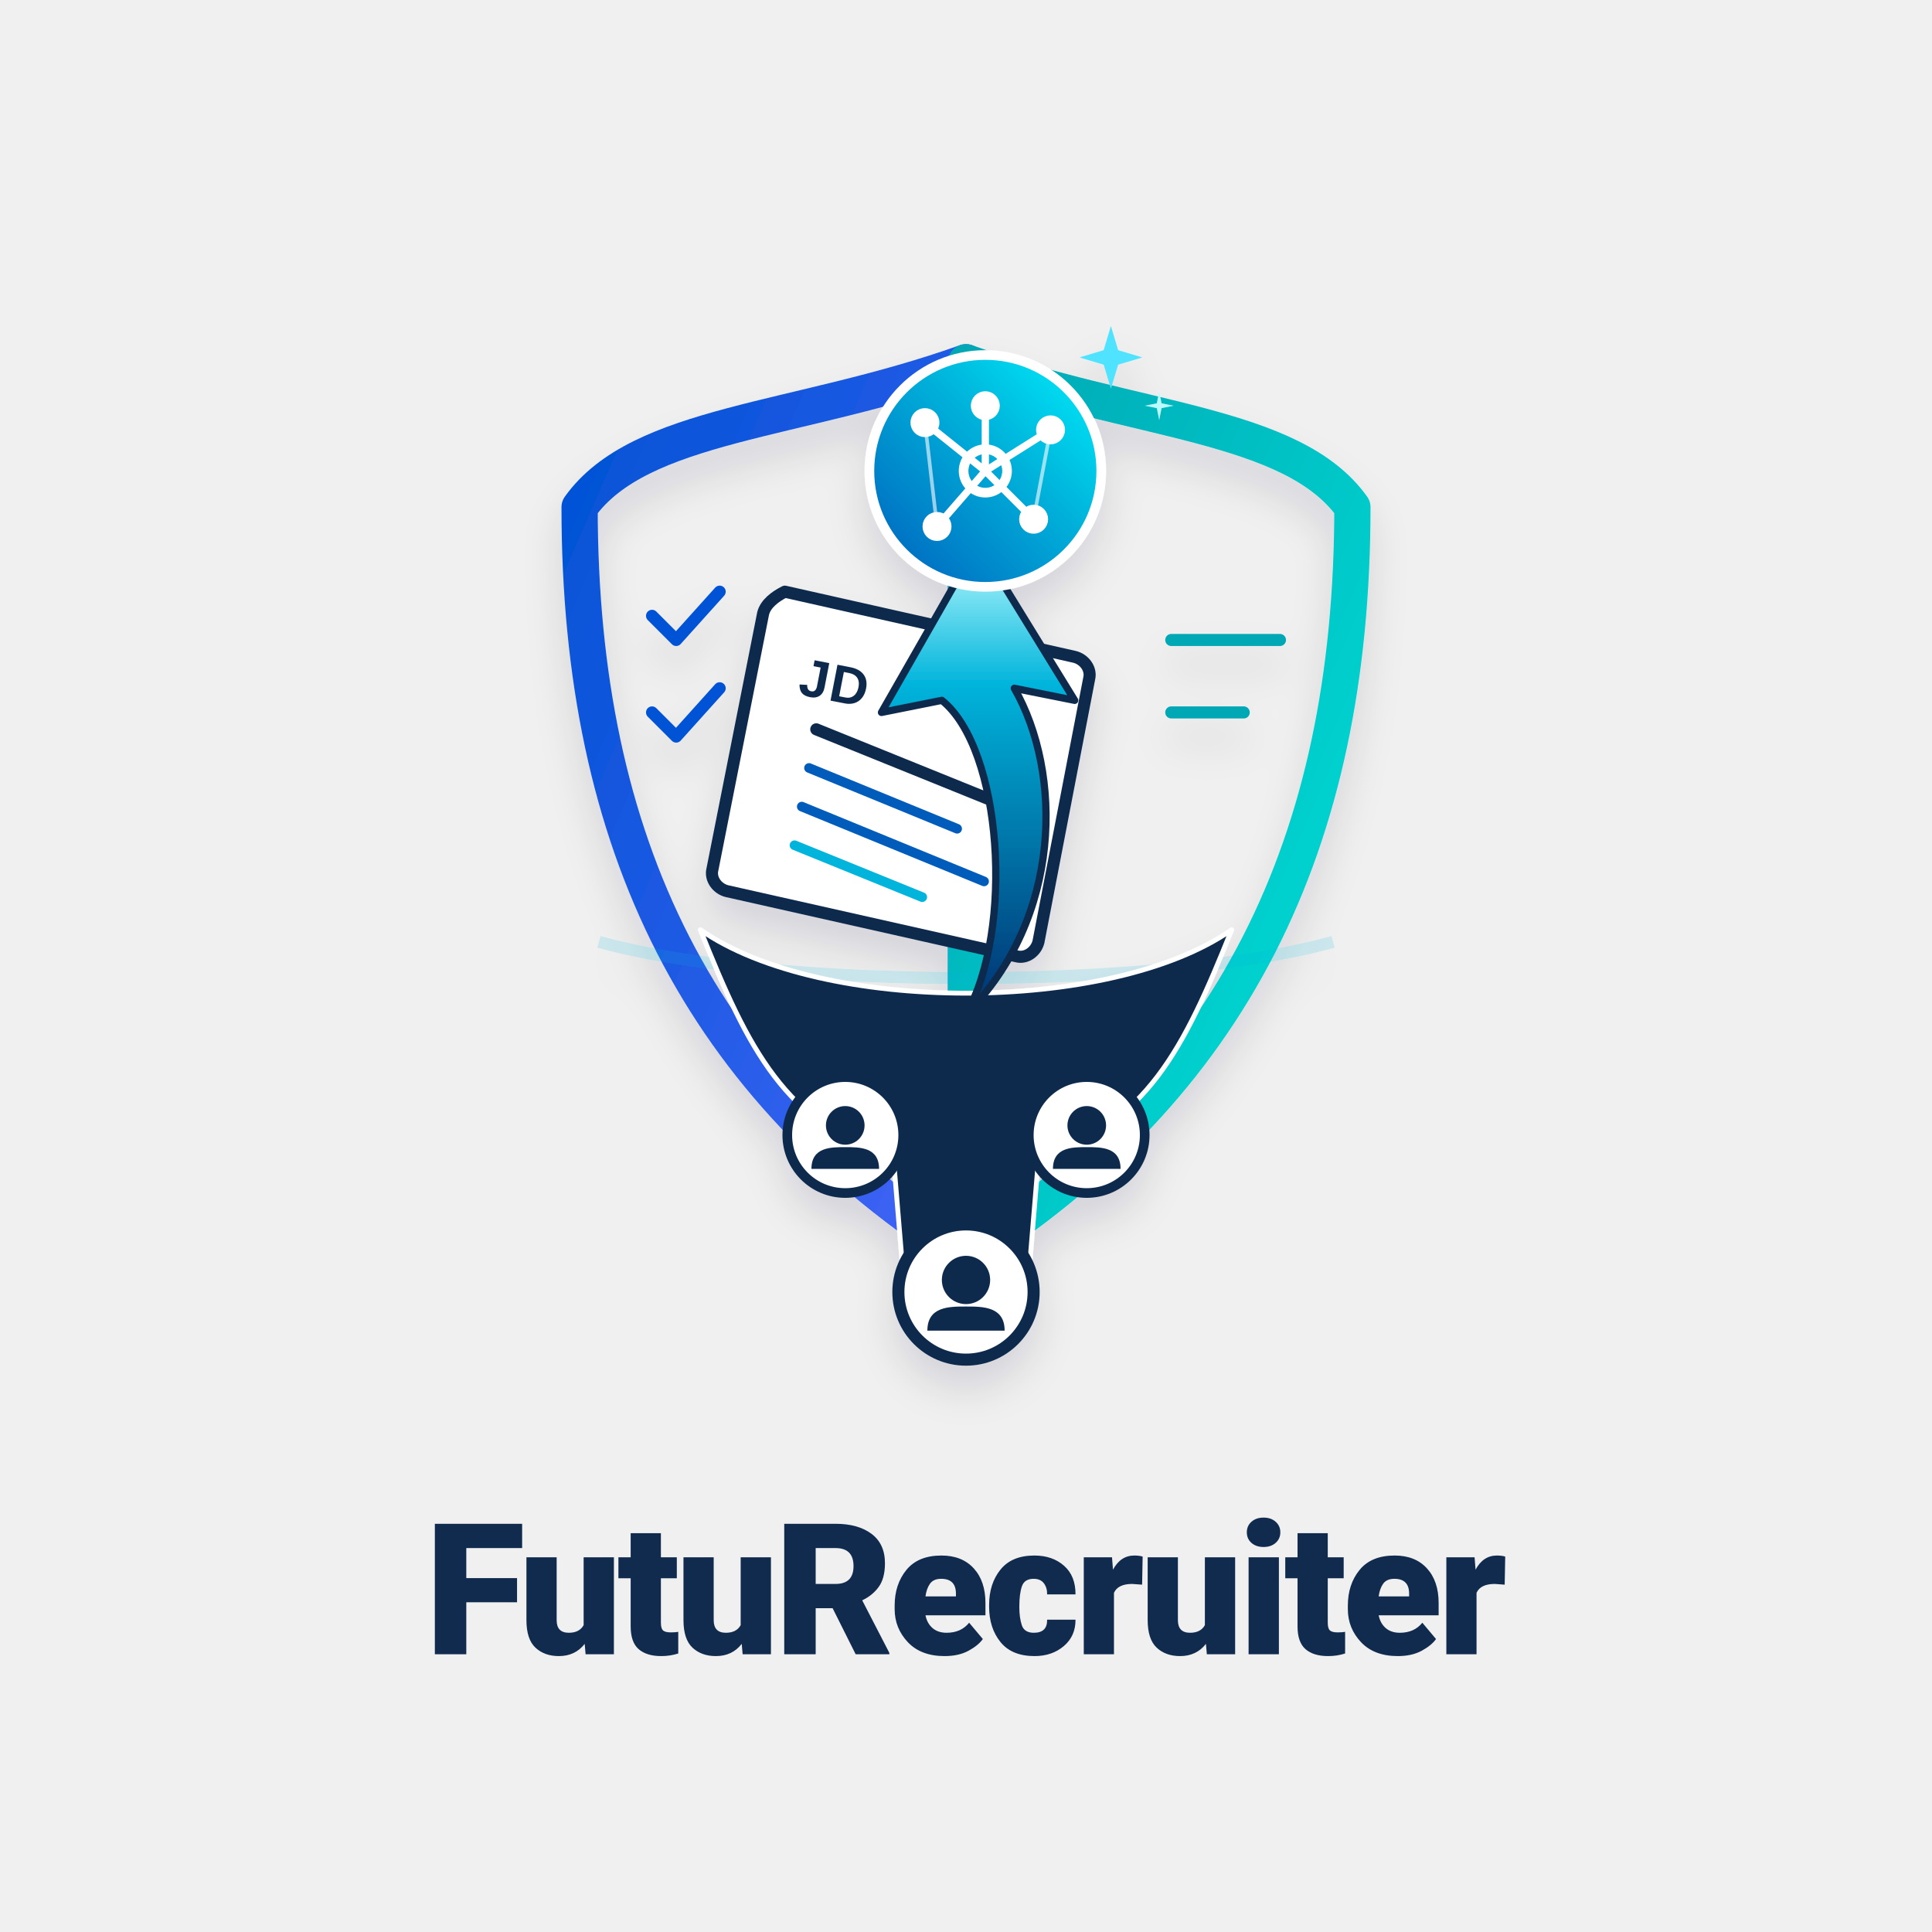
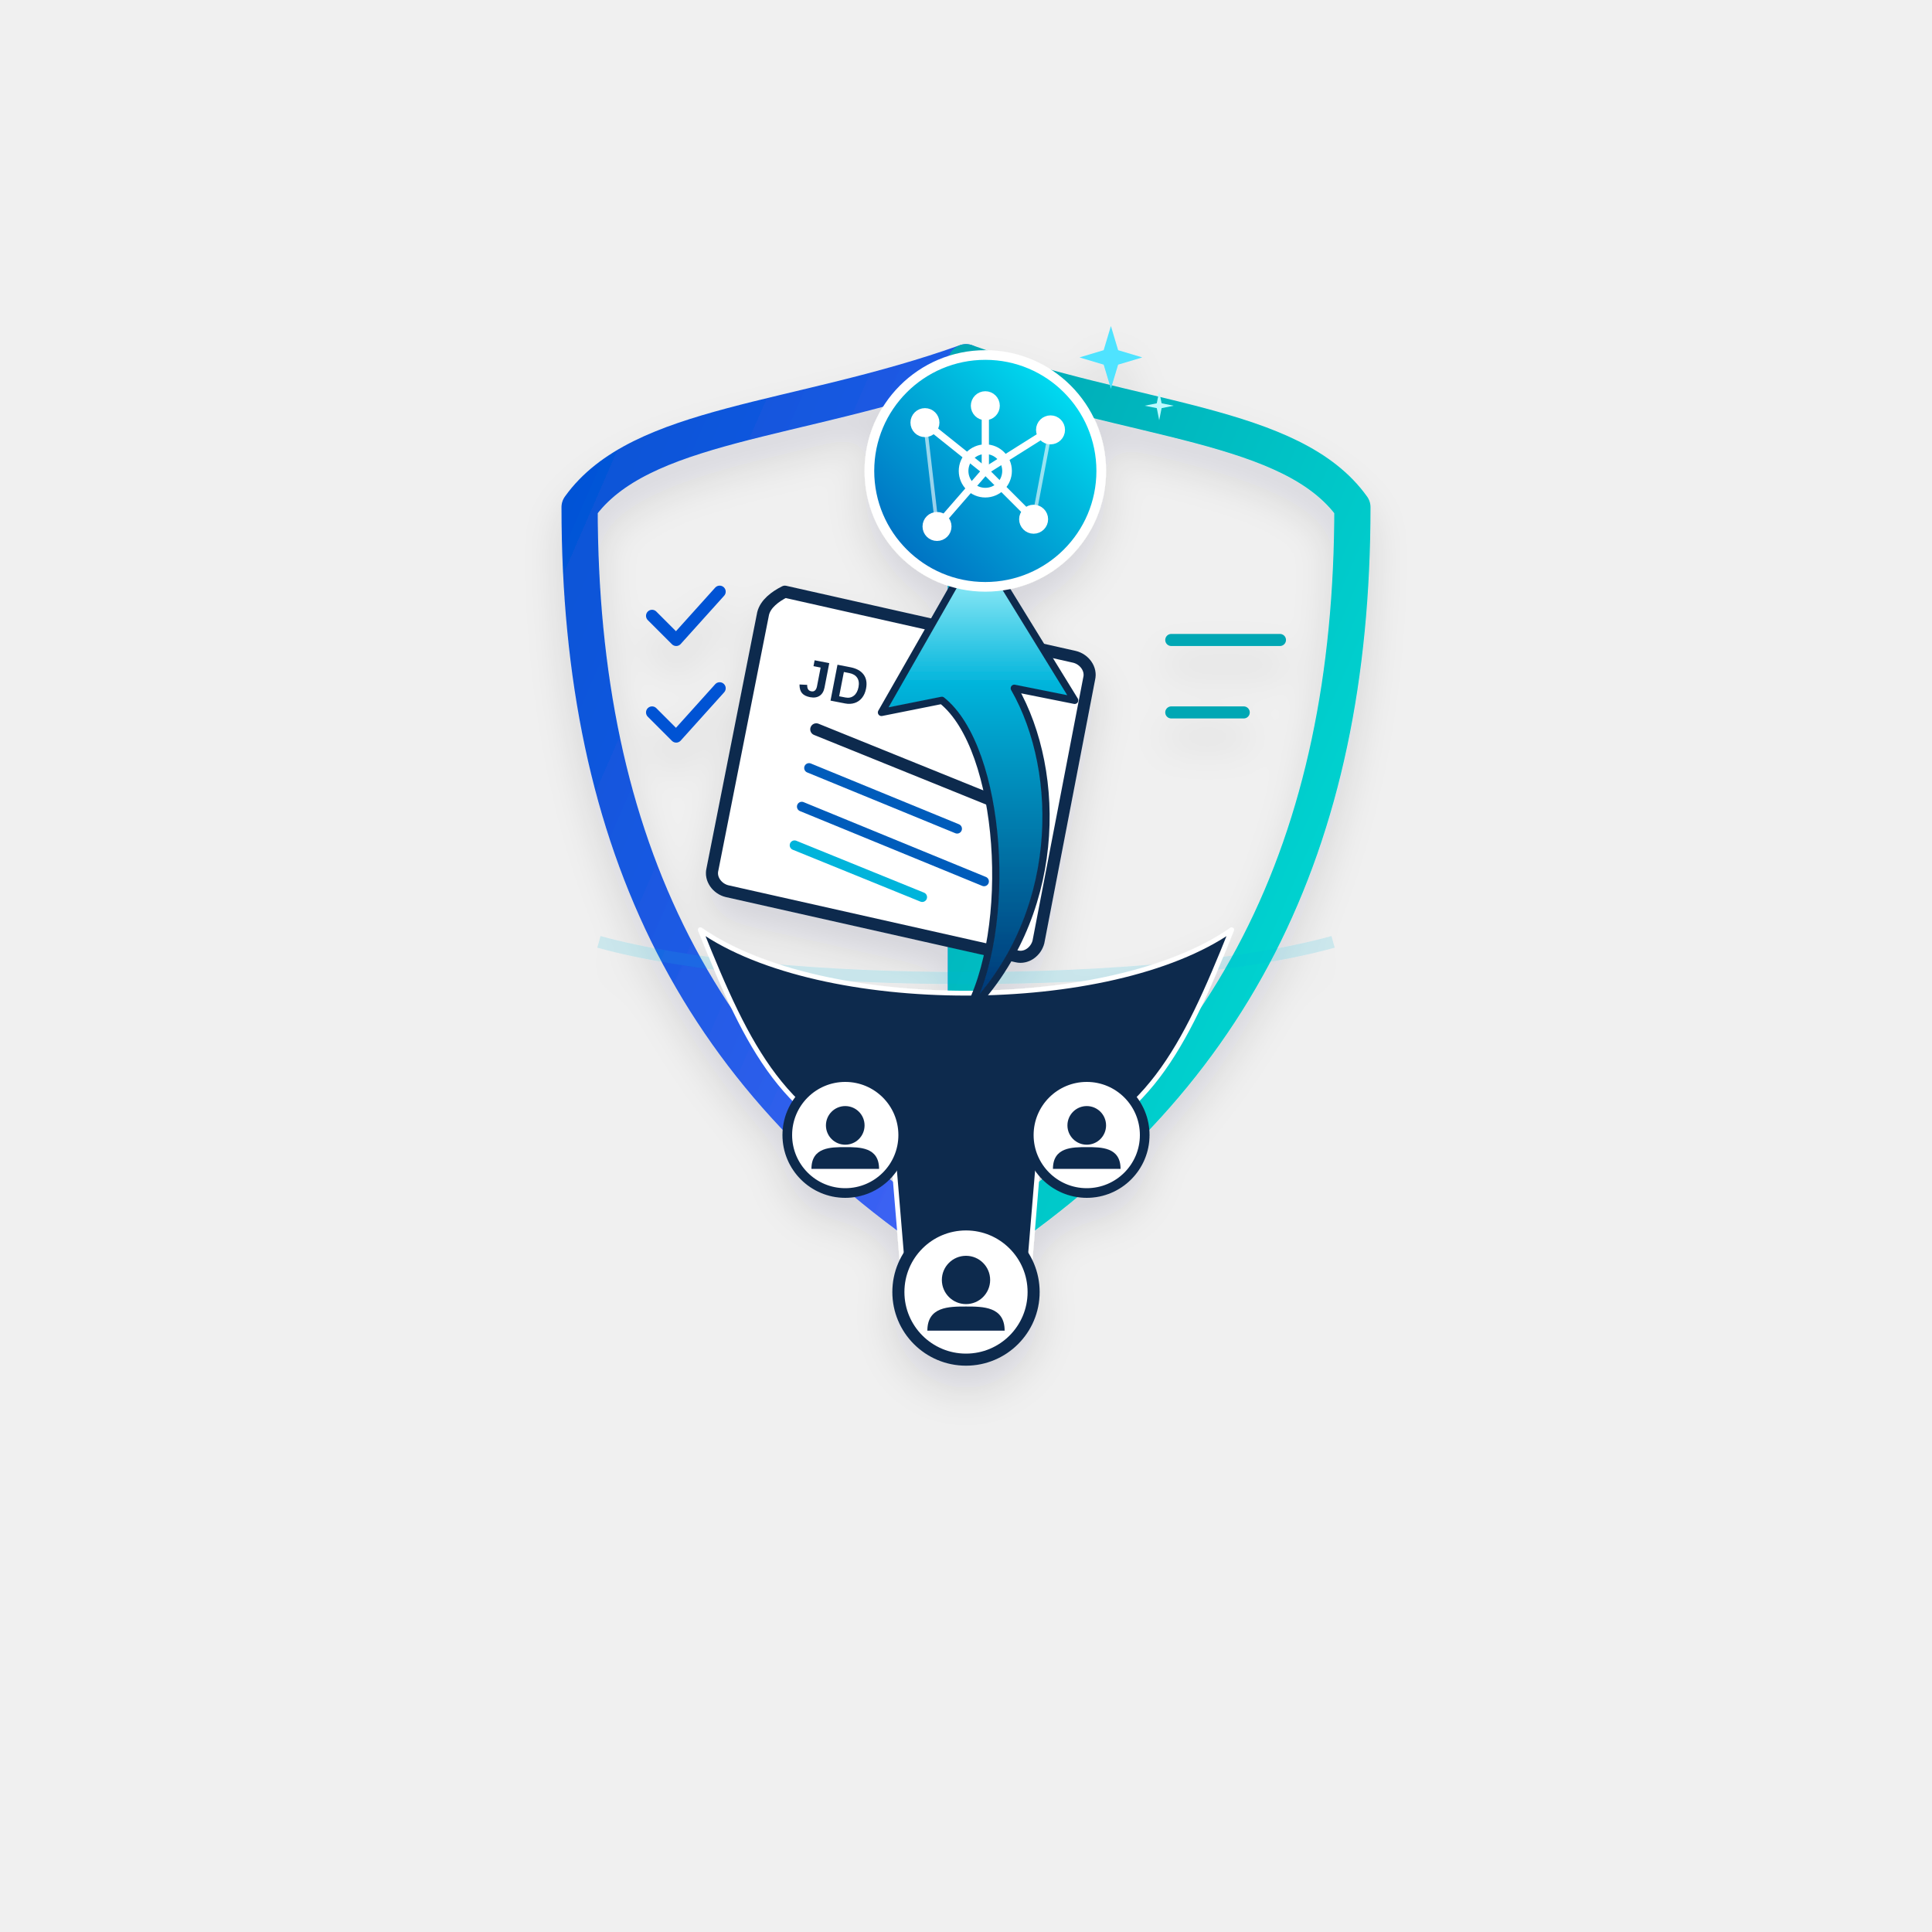
<svg xmlns="http://www.w3.org/2000/svg" viewBox="0 0 800 800" width="100%" height="100%">
  <defs>
    <linearGradient id="shieldLeftGrad" x1="0%" y1="0%" x2="100%" y2="100%">
      <stop offset="0%" stop-color="#0052d4" />
      <stop offset="100%" stop-color="#4364f7" />
    </linearGradient>
    <linearGradient id="shieldRightGrad" x1="0%" y1="0%" x2="100%" y2="100%">
      <stop offset="0%" stop-color="#00a7b4" />
      <stop offset="100%" stop-color="#00e1d9" />
    </linearGradient>
    <linearGradient id="aiCircleGrad" x1="0%" y1="100%" x2="100%" y2="0%">
      <stop offset="0%" stop-color="#005cbb" />
      <stop offset="60%" stop-color="#00b4db" />
      <stop offset="100%" stop-color="#00f2fe" />
    </linearGradient>
    <linearGradient id="dynamicArrowGrad" x1="0%" y1="100%" x2="0%" y2="0%">
      <stop offset="0%" stop-color="#003171" />
      <stop offset="70%" stop-color="#00b4db" />
      <stop offset="100%" stop-color="#bbfaff" />
    </linearGradient>
    <filter id="appShadow" x="-10%" y="-10%" width="120%" height="120%">
      <feDropShadow dx="0" dy="10" stdDeviation="8" flood-color="#0d1b2a" flood-opacity="0.12" />
    </filter>
  </defs>
  <rect width="100%" height="100%" fill="none" />
  <g filter="url(#appShadow)">
    <path d="M 400,150               C 330,175 265,175 240,210               C 240,350 290,450 400,520              L 400,150 Z" fill="none" stroke="url(#shieldLeftGrad)" stroke-width="15" stroke-linejoin="round" />
    <path d="M 400,150               C 470,175 535,175 560,210               C 560,350 510,450 400,520              L 400,150 Z" fill="none" stroke="url(#shieldRightGrad)" stroke-width="15" stroke-linejoin="round" />
    <path d="M 248,390 C 320,410 480,410 552,390" fill="none" stroke="#00b4db" stroke-width="5" opacity="0.15" />
    <g transform="translate(320, 260)">
      <path d="M 5,-15 L 125,12 C 129,13 132,17 131,21 L 110,130 C 109,134 105,137 101,136 L -19,109 C -23,108 -26,104 -25,100 L -4,-6 C -3,-10 1,-13 5,-15 Z" fill="#ffffff" stroke="#112b4e" stroke-width="5" stroke-linejoin="round" />
      <text x="15" y="25" transform="rotate(11)" font-family="Arial, sans-serif" font-weight="900" font-size="22" fill="#112b4e" letter-spacing="0.5">JD</text>
      <line x1="18" y1="42" x2="95" y2="57" stroke="#112b4e" stroke-width="5" stroke-linecap="round" transform="rotate(11 18 42)" />
      <line x1="15" y1="58" x2="80" y2="71" stroke="#005cbb" stroke-width="4" stroke-linecap="round" transform="rotate(11 15 58)" />
      <line x1="12" y1="74" x2="92" y2="90" stroke="#005cbb" stroke-width="4" stroke-linecap="round" transform="rotate(11 12 74)" />
      <line x1="9" y1="90" x2="65" y2="101" stroke="#00b4db" stroke-width="4" stroke-linecap="round" transform="rotate(11 9 90)" />
    </g>
    <path d="M 270,255 L 280,265 L 298,245" fill="none" stroke="#0052d4" stroke-width="5" stroke-linecap="round" stroke-linejoin="round" />
    <path d="M 270,295 L 280,305 L 298,285" fill="none" stroke="#0052d4" stroke-width="5" stroke-linecap="round" stroke-linejoin="round" />
    <line x1="485" y1="265" x2="530" y2="265" stroke="#00a7b4" stroke-width="5" stroke-linecap="round" />
    <line x1="485" y1="295" x2="515" y2="295" stroke="#00a7b4" stroke-width="5" stroke-linecap="round" />
    <path d="M 290,385               C 310,435 325,465 370,480               L 375,540              C 375,560 425,560 425,540              L 430,480              C 475,465 490,435 510,385               C 460,420 340,420 290,385 Z" fill="#112b4e" stroke="#ffffff" stroke-width="2" stroke-linejoin="round" />
    <g transform="translate(350, 470)">
      <circle cx="0" cy="0" r="24" fill="#ffffff" stroke="#112b4e" stroke-width="4" />
      <circle cx="0" cy="-4" r="8" fill="#112b4e" />
      <path d="M -14,14 C -14,5 -6,5 0,5 C 6,5 14,5 14,14 Z" fill="#112b4e" />
    </g>
    <g transform="translate(450, 470)">
      <circle cx="0" cy="0" r="24" fill="#ffffff" stroke="#112b4e" stroke-width="4" />
      <circle cx="0" cy="-4" r="8" fill="#112b4e" />
      <path d="M -14,14 C -14,5 -6,5 0,5 C 6,5 14,5 14,14 Z" fill="#112b4e" />
    </g>
    <g transform="translate(400, 535)">
      <circle cx="0" cy="0" r="28" fill="#ffffff" stroke="#112b4e" stroke-width="5" />
      <circle cx="0" cy="-5" r="10" fill="#112b4e" />
      <path d="M -16,16 C -16,6 -7,6 0,6 C 7,6 16,6 16,16 Z" fill="#112b4e" />
    </g>
    <path d="M 400,420               C 420,385 415,310 390,290               L 365,295 L 405,225 L 445,290 L 420,285              C 440,320 440,380 400,420 Z" fill="url(#dynamicArrowGrad)" stroke="#112b4e" stroke-width="3" stroke-linejoin="round" />
    <circle cx="408" cy="195" r="48" fill="url(#aiCircleGrad)" stroke="#ffffff" stroke-width="4" />
    <g stroke="#ffffff" stroke-width="3" fill="#ffffff">
      <circle cx="408" cy="195" r="9" fill="none" stroke="#ffffff" stroke-width="4" />
      <line x1="408" y1="195" x2="383" y2="175" />
      <circle cx="383" cy="175" r="4.5" />
      <line x1="408" y1="195" x2="435" y2="178" />
      <circle cx="435" cy="178" r="4.5" />
      <line x1="408" y1="195" x2="388" y2="218" />
      <circle cx="388" cy="218" r="4.5" />
      <line x1="408" y1="195" x2="428" y2="215" />
      <circle cx="428" cy="215" r="4.5" />
      <line x1="408" y1="195" x2="408" y2="168" />
      <circle cx="408" cy="168" r="4.5" />
      <line x1="383" y1="175" x2="388" y2="218" opacity="0.6" stroke-width="1.5" />
      <line x1="435" y1="178" x2="428" y2="215" opacity="0.6" stroke-width="1.5" />
    </g>
    <path d="M 460,135 L 463,145 L 473,148 L 463,151 L 460,161 L 457,151 L 447,148 L 457,145 Z" fill="#4fe3ff" />
    <path d="M 480,162 L 481,167 L 486,168 L 481,169 L 480,174 L 479,169 L 474,168 L 479,167 Z" fill="#bbfaff" />
  </g>
-   <text x="400" y="685" font-family="System-UI, -apple-system, BlinkMacSystemFont, 'Segoe UI', Roboto, 'Helvetica Neue', Arial, sans-serif" font-weight="800" font-size="76" fill="#112b4e" text-anchor="middle" letter-spacing="-2">FutuRecruiter</text>
</svg>
